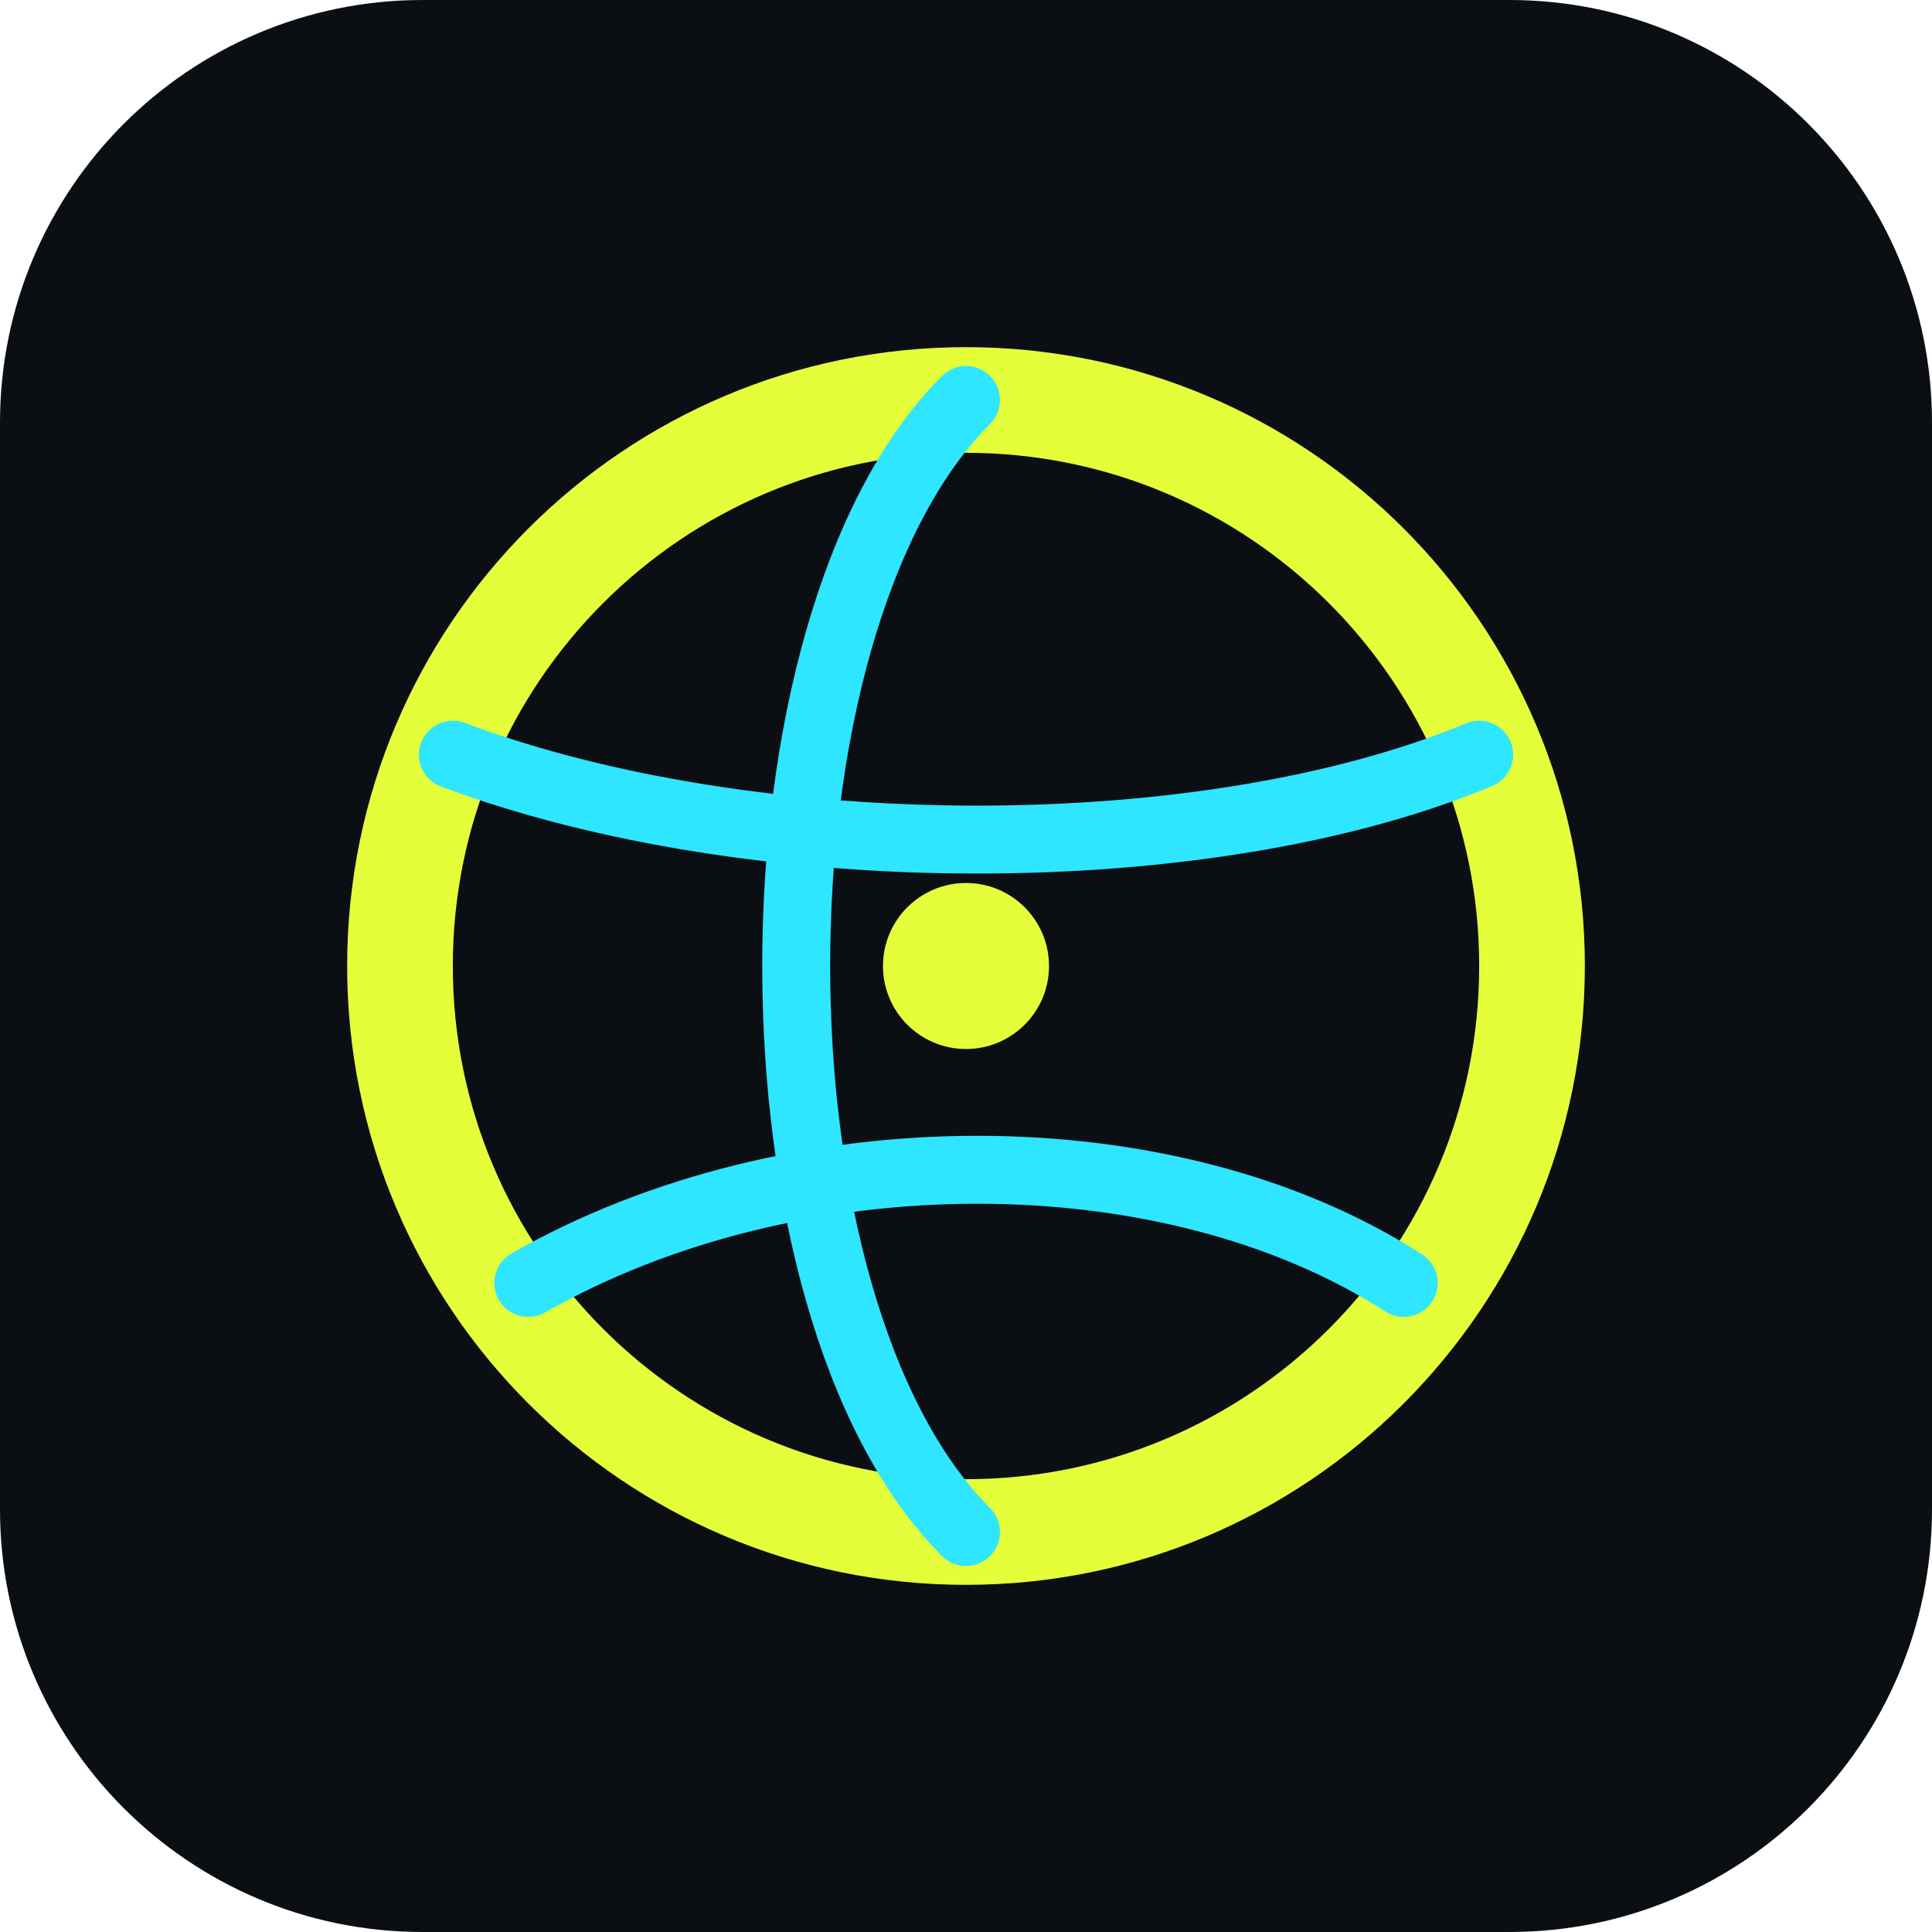
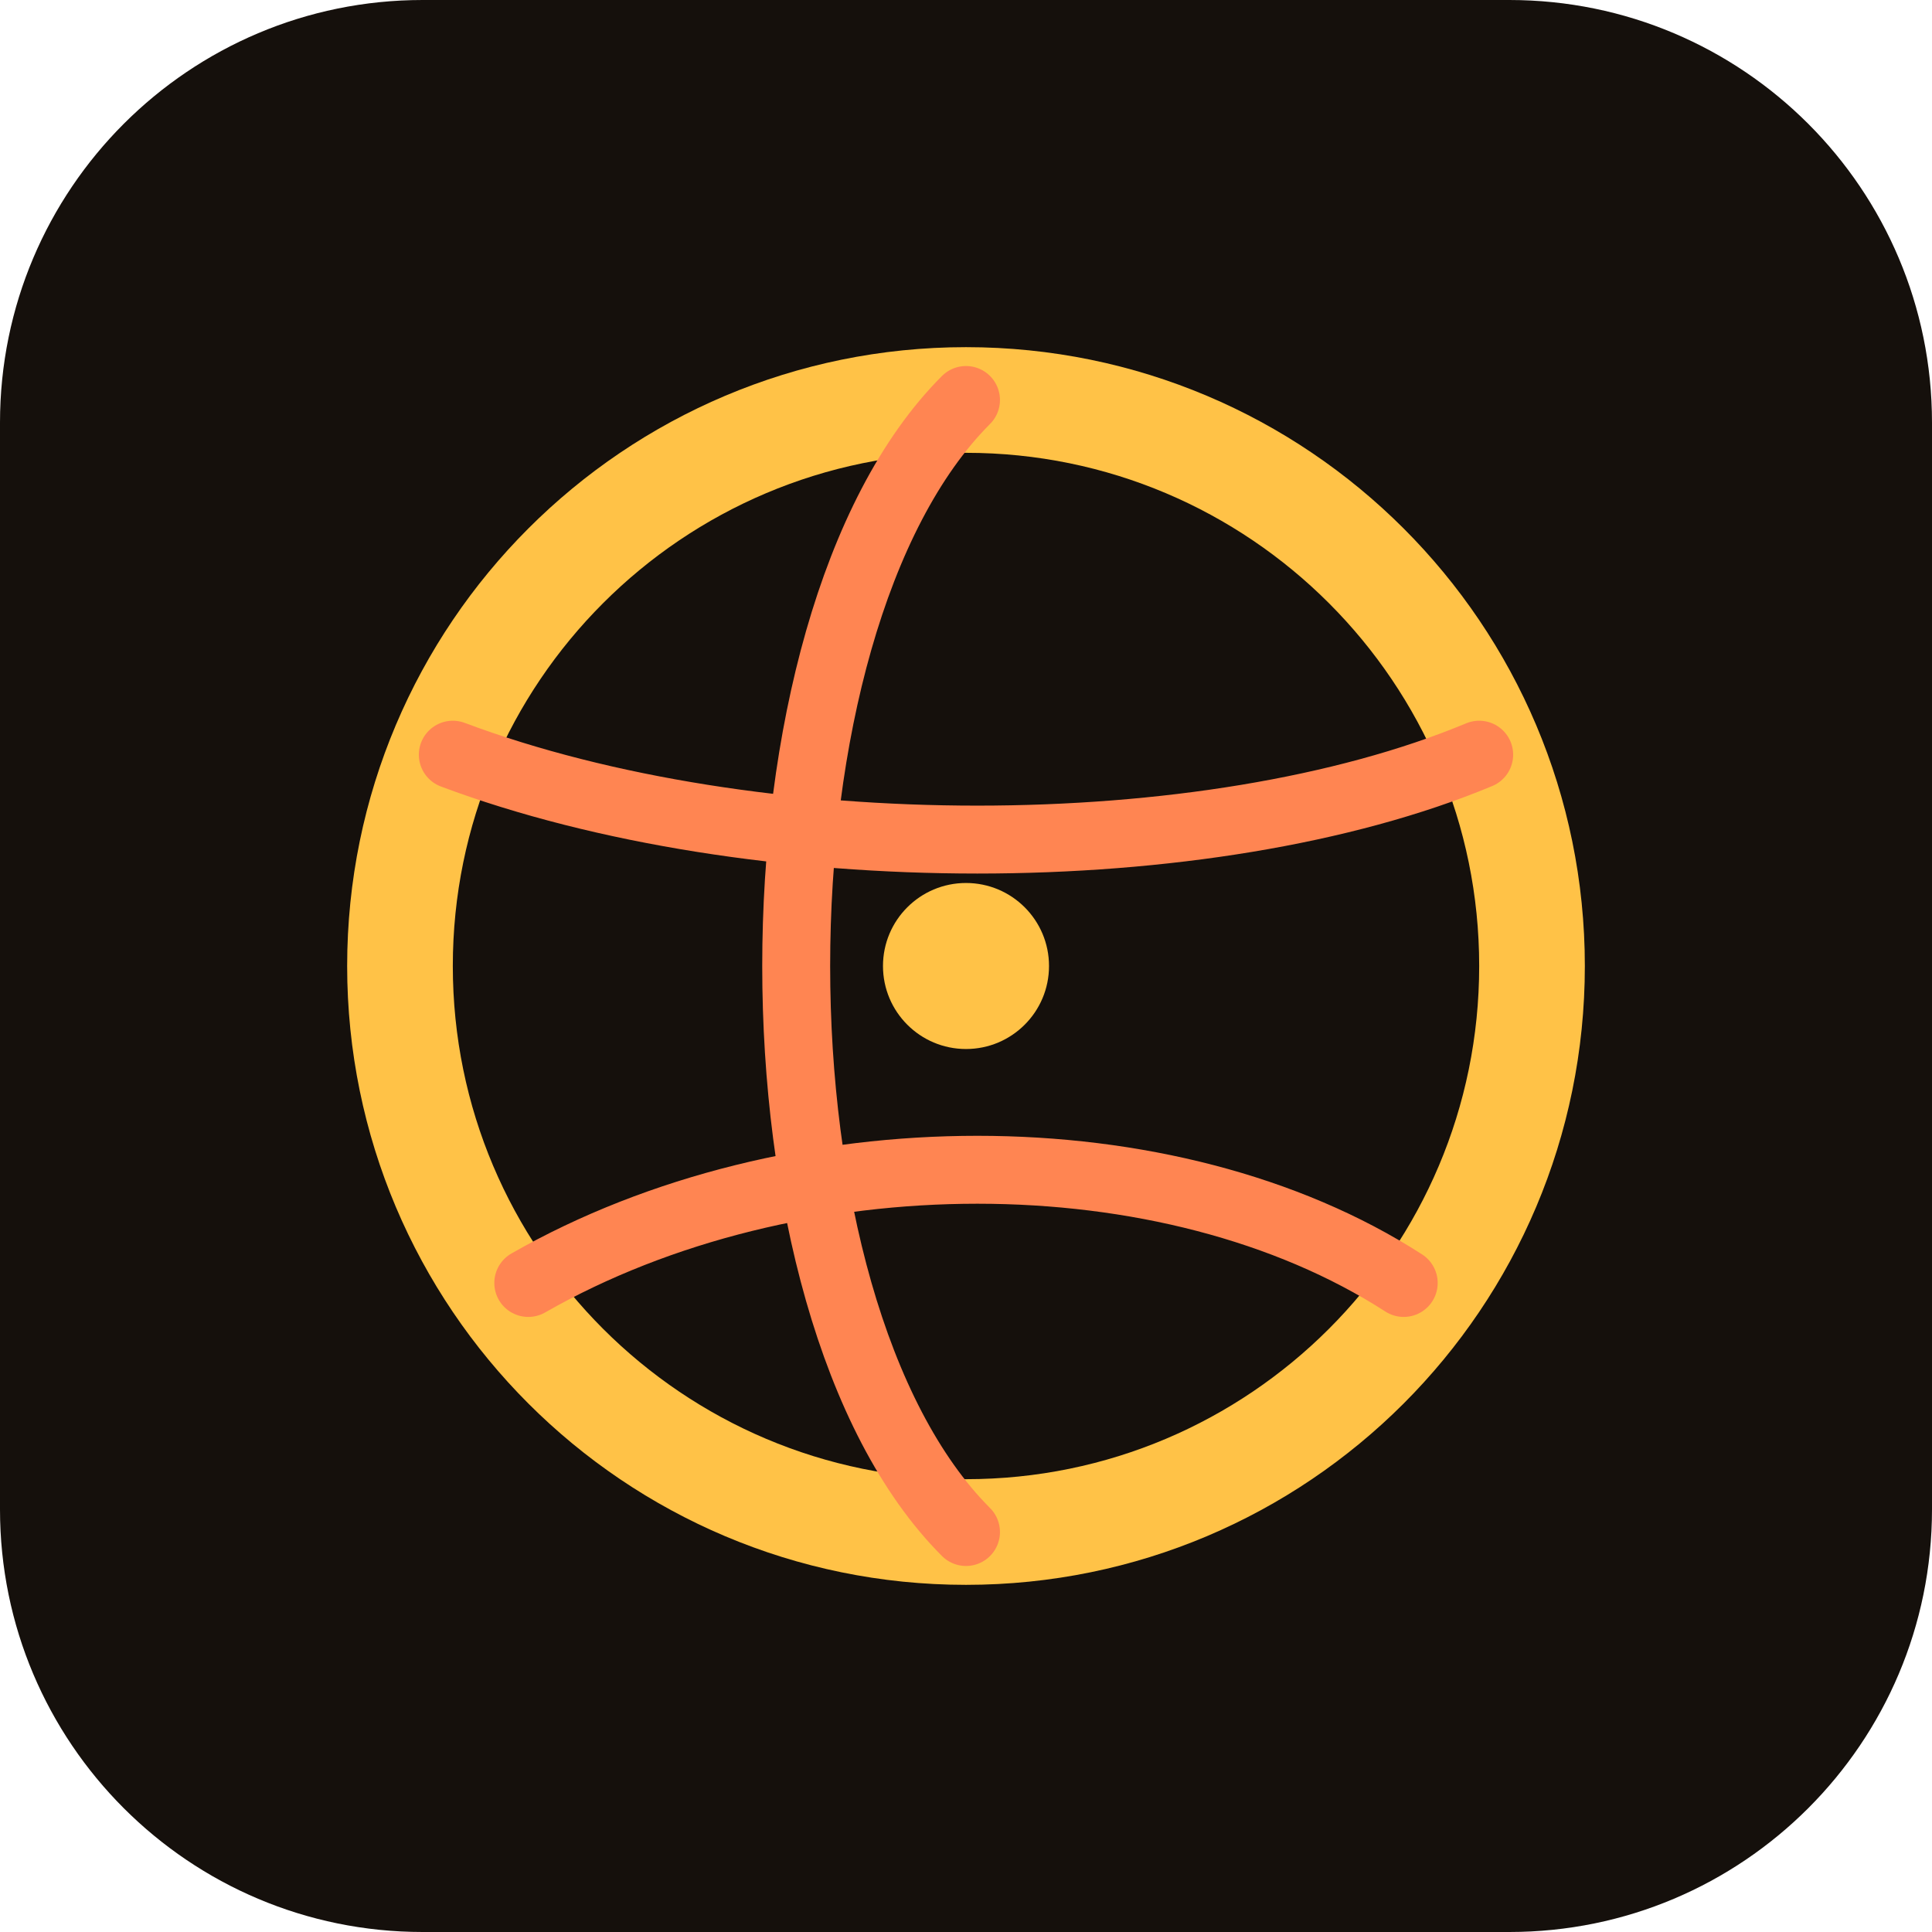
<svg xmlns="http://www.w3.org/2000/svg" viewBox="0 0 512 512">
-   <rect width="512" height="512" rx="112" fill="#0b0f14" />
-   <circle cx="256" cy="256" r="150" fill="none" stroke="#e4ff3a" stroke-width="28" />
-   <path d="M256 106c-60 60-60 240 0 300M120 200c80 30 200 30 272 0M140 340c70-40 170-40 232 0" fill="none" stroke="#2ee6ff" stroke-width="18" stroke-linecap="round" />
-   <circle cx="256" cy="256" r="22" fill="#e4ff3a" />
+   <rect width="512" height="512" rx="112" fill="#15100c" />
+   <circle cx="256" cy="256" r="150" fill="none" stroke="#ffc247" stroke-width="28" />
+   <path d="M256 106c-60 60-60 240 0 300M120 200c80 30 200 30 272 0M140 340c70-40 170-40 232 0" fill="none" stroke="#ff8552" stroke-width="18" stroke-linecap="round" />
+   <circle cx="256" cy="256" r="22" fill="#ffc247" />
</svg>
